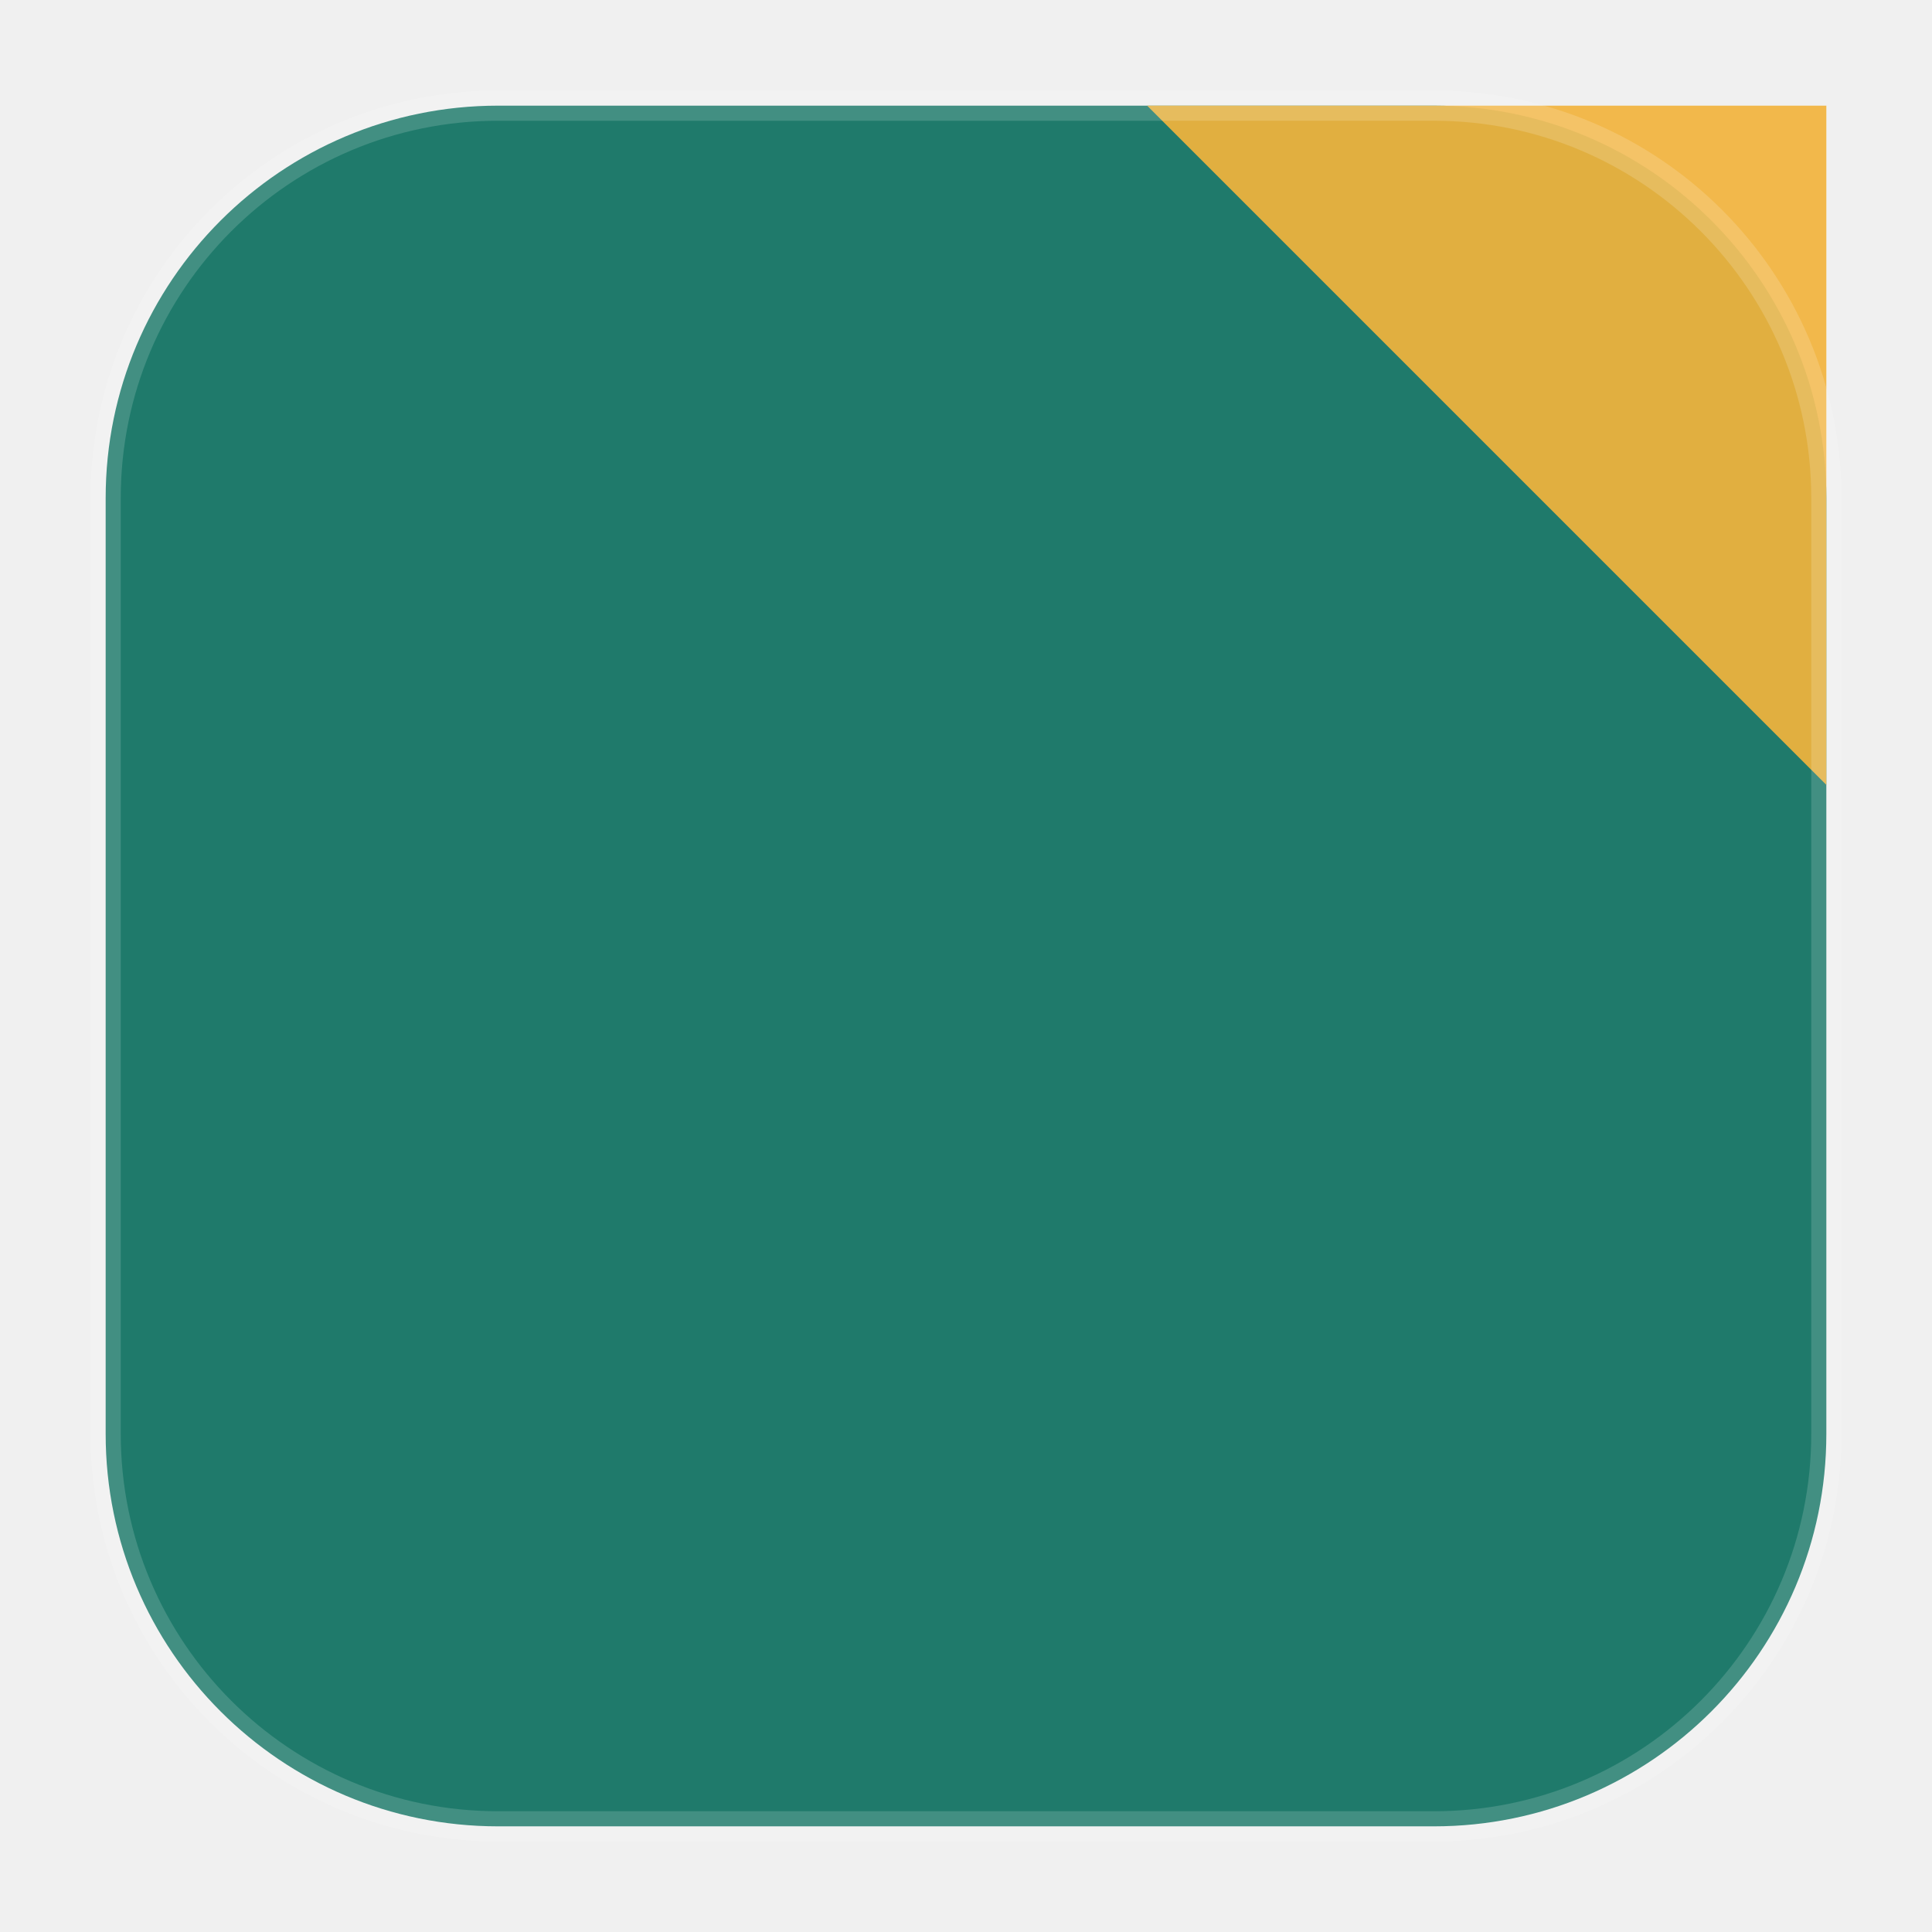
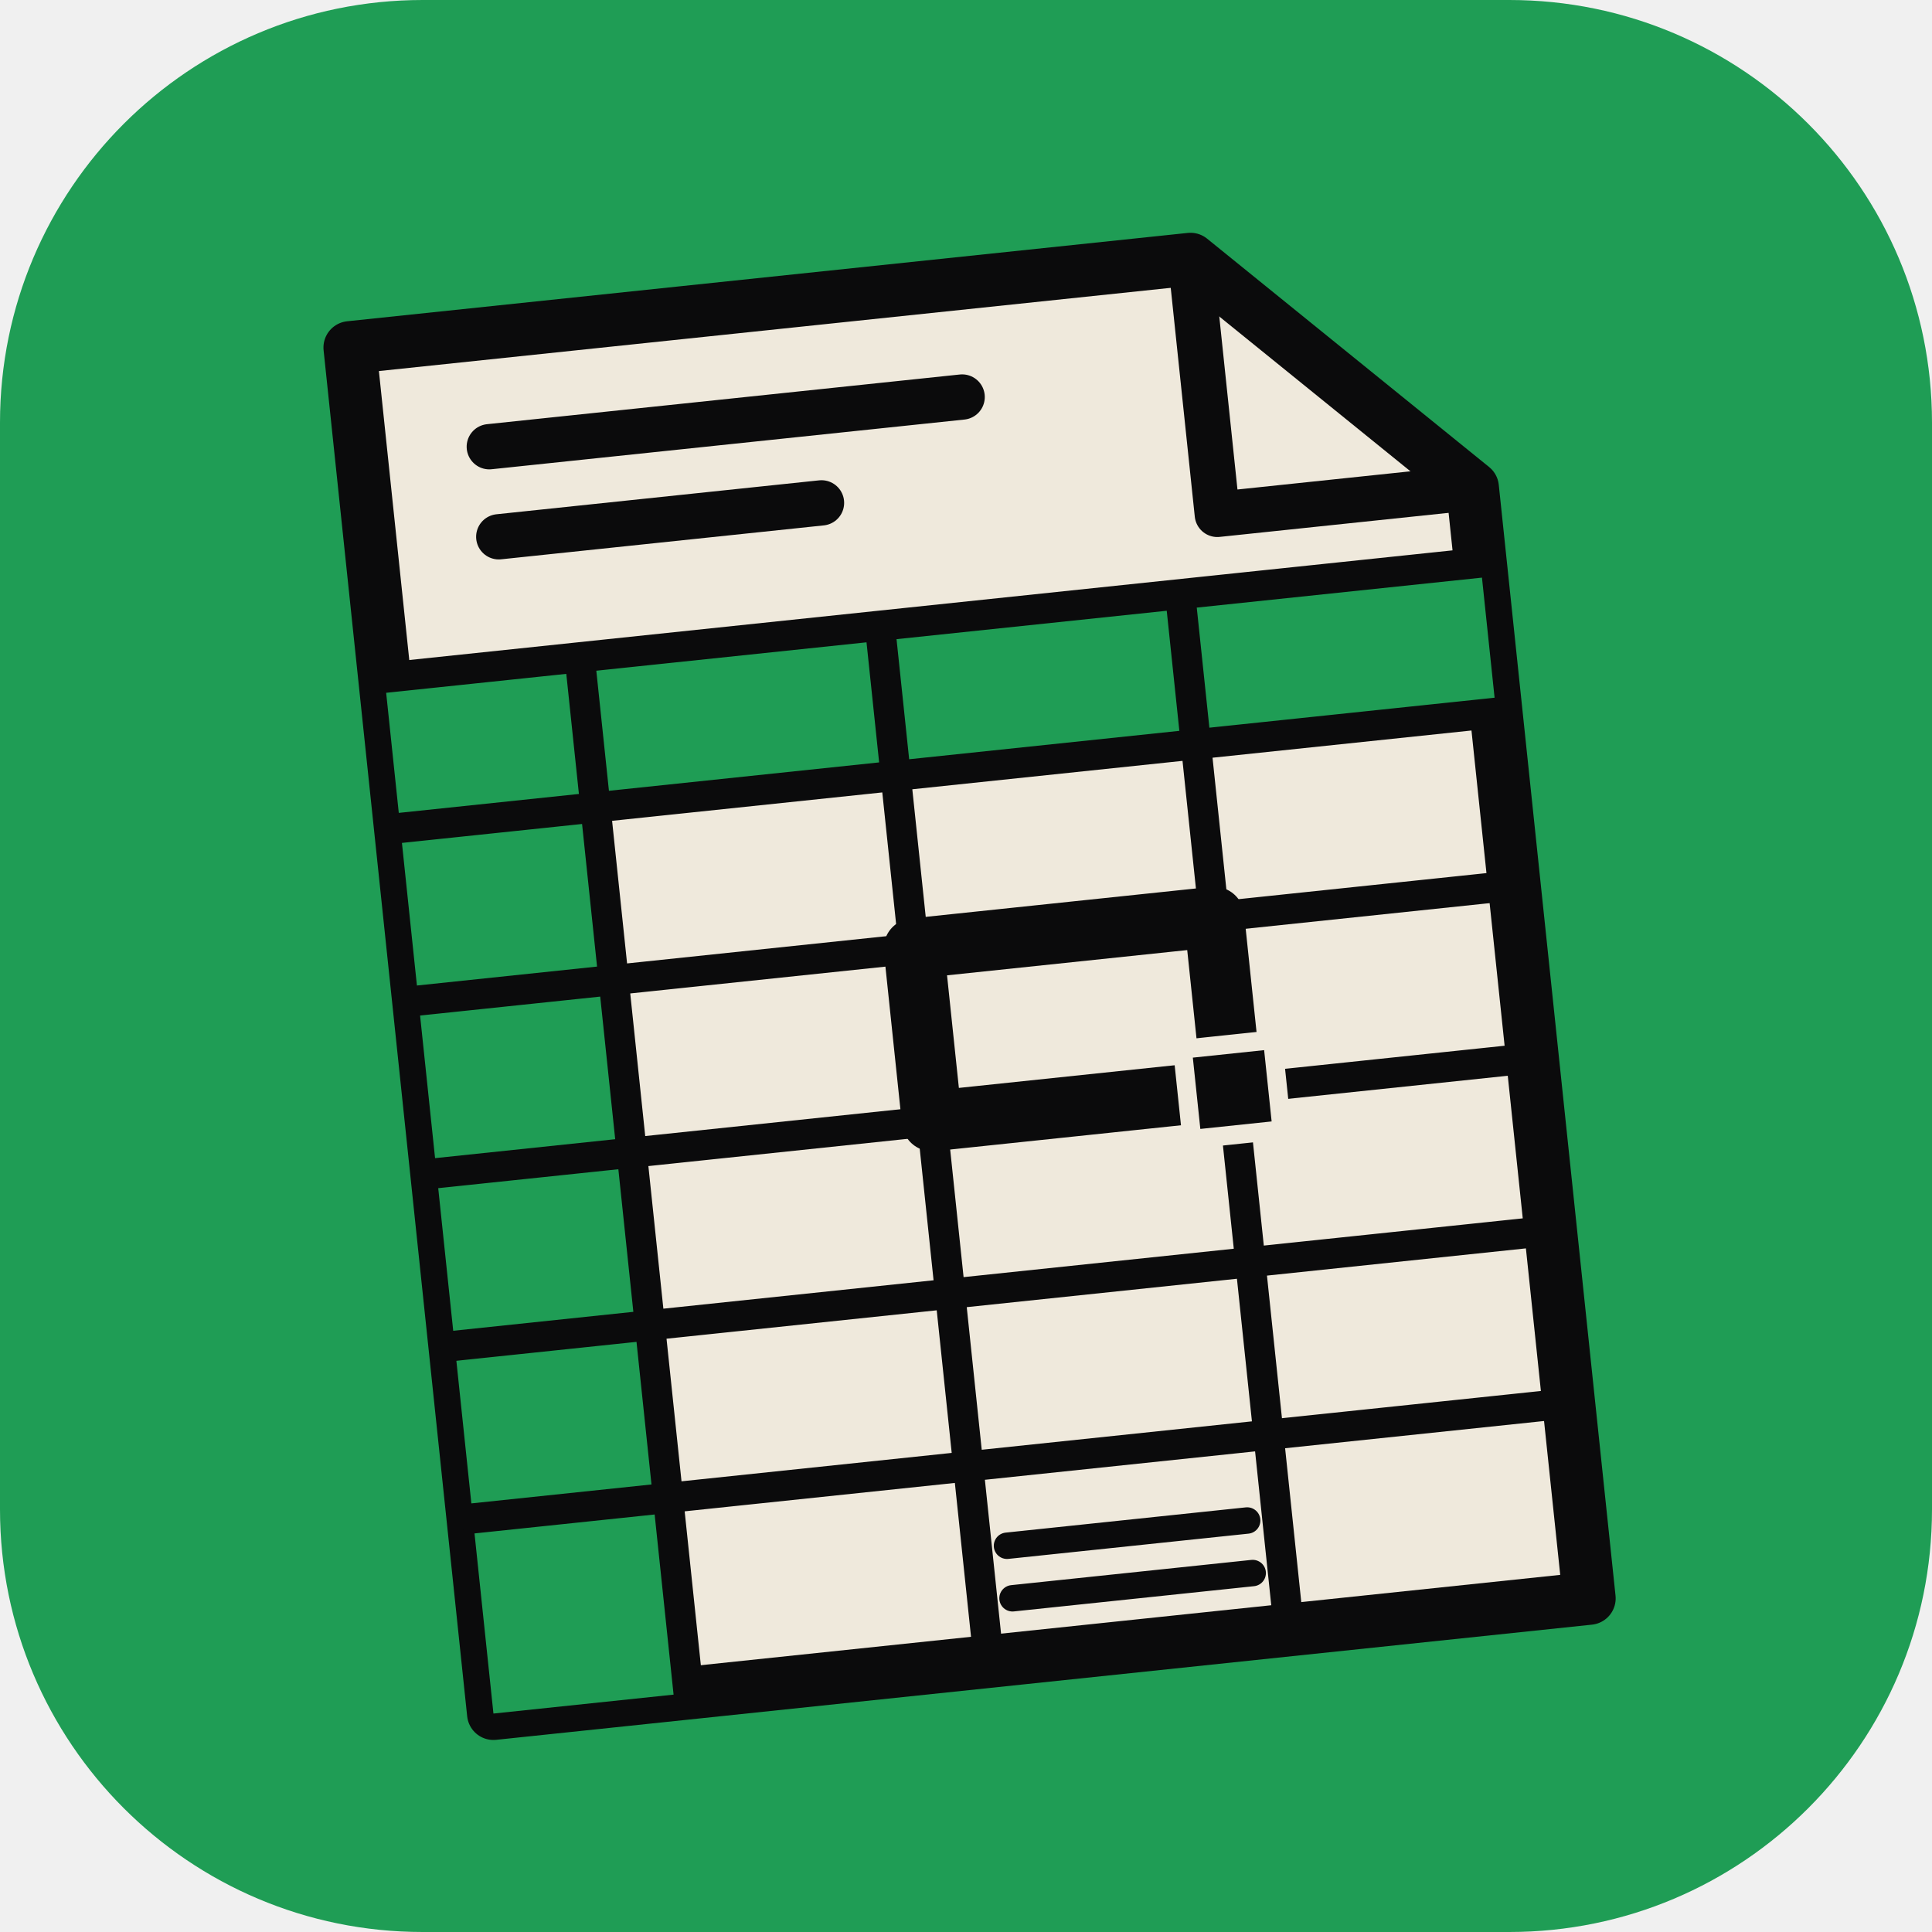
- <svg xmlns="http://www.w3.org/2000/svg" viewBox="0 0 64 64" width="64" height="64">
-   <rect x="3.5" y="3.5" width="57" height="57" rx="13" fill="#1F7A6B" />
-   <path d="M38 3.5 H60.5 V26 Z" fill="#F2B33D" fill-opacity="0.92" />
-   <rect x="3.5" y="3.5" width="57" height="57" rx="13" fill="none" stroke="#FFFFFF" stroke-opacity="0.16" />
+ <svg xmlns="http://www.w3.org/2000/svg" viewBox="0 0 512 512" width="512" height="512">
+   <defs>
+     <clipPath id="tile">
+       <rect width="512" height="512" rx="112" />
+     </clipPath>
+   </defs>
+   <g clip-path="url(#tile)">
+     <rect width="512" height="512" fill="#1f9d55" />
+     <g transform="rotate(-6 256 268)" stroke="#0b0b0c" stroke-linejoin="round" stroke-linecap="round">
+       <path d="M112 76 H336 L404 144 V440 H112 Z" fill="#efe9dc" stroke-width="14" />
+       <path d="M336 76 V144 H404" fill="none" stroke-width="12" />
+       <path d="M146 106 H272 M146 130 H232" stroke-width="12" />
+       <path d="M112 164 H404 V204 H164 V440 H112 Z" fill="#1f9d55" stroke="none" />
+       <path d="M112 164 H404 M112 204 H404 M112 250 H404 M112 296 H404 M112 342 H404 M112 388 H404                M164 164 V440 M244 164 V440 M324 164 V440" fill="none" stroke-width="8" />
+       <rect x="244" y="250" width="80" height="46" fill="none" stroke-width="16" />
+       <rect x="312" y="284" width="24" height="24" fill="#0b0b0c" stroke="#efe9dc" stroke-width="5" />
+       <path d="M252 410 H316 M252 424 H316" stroke-width="7" />
+     </g>
+   </g>
</svg>
